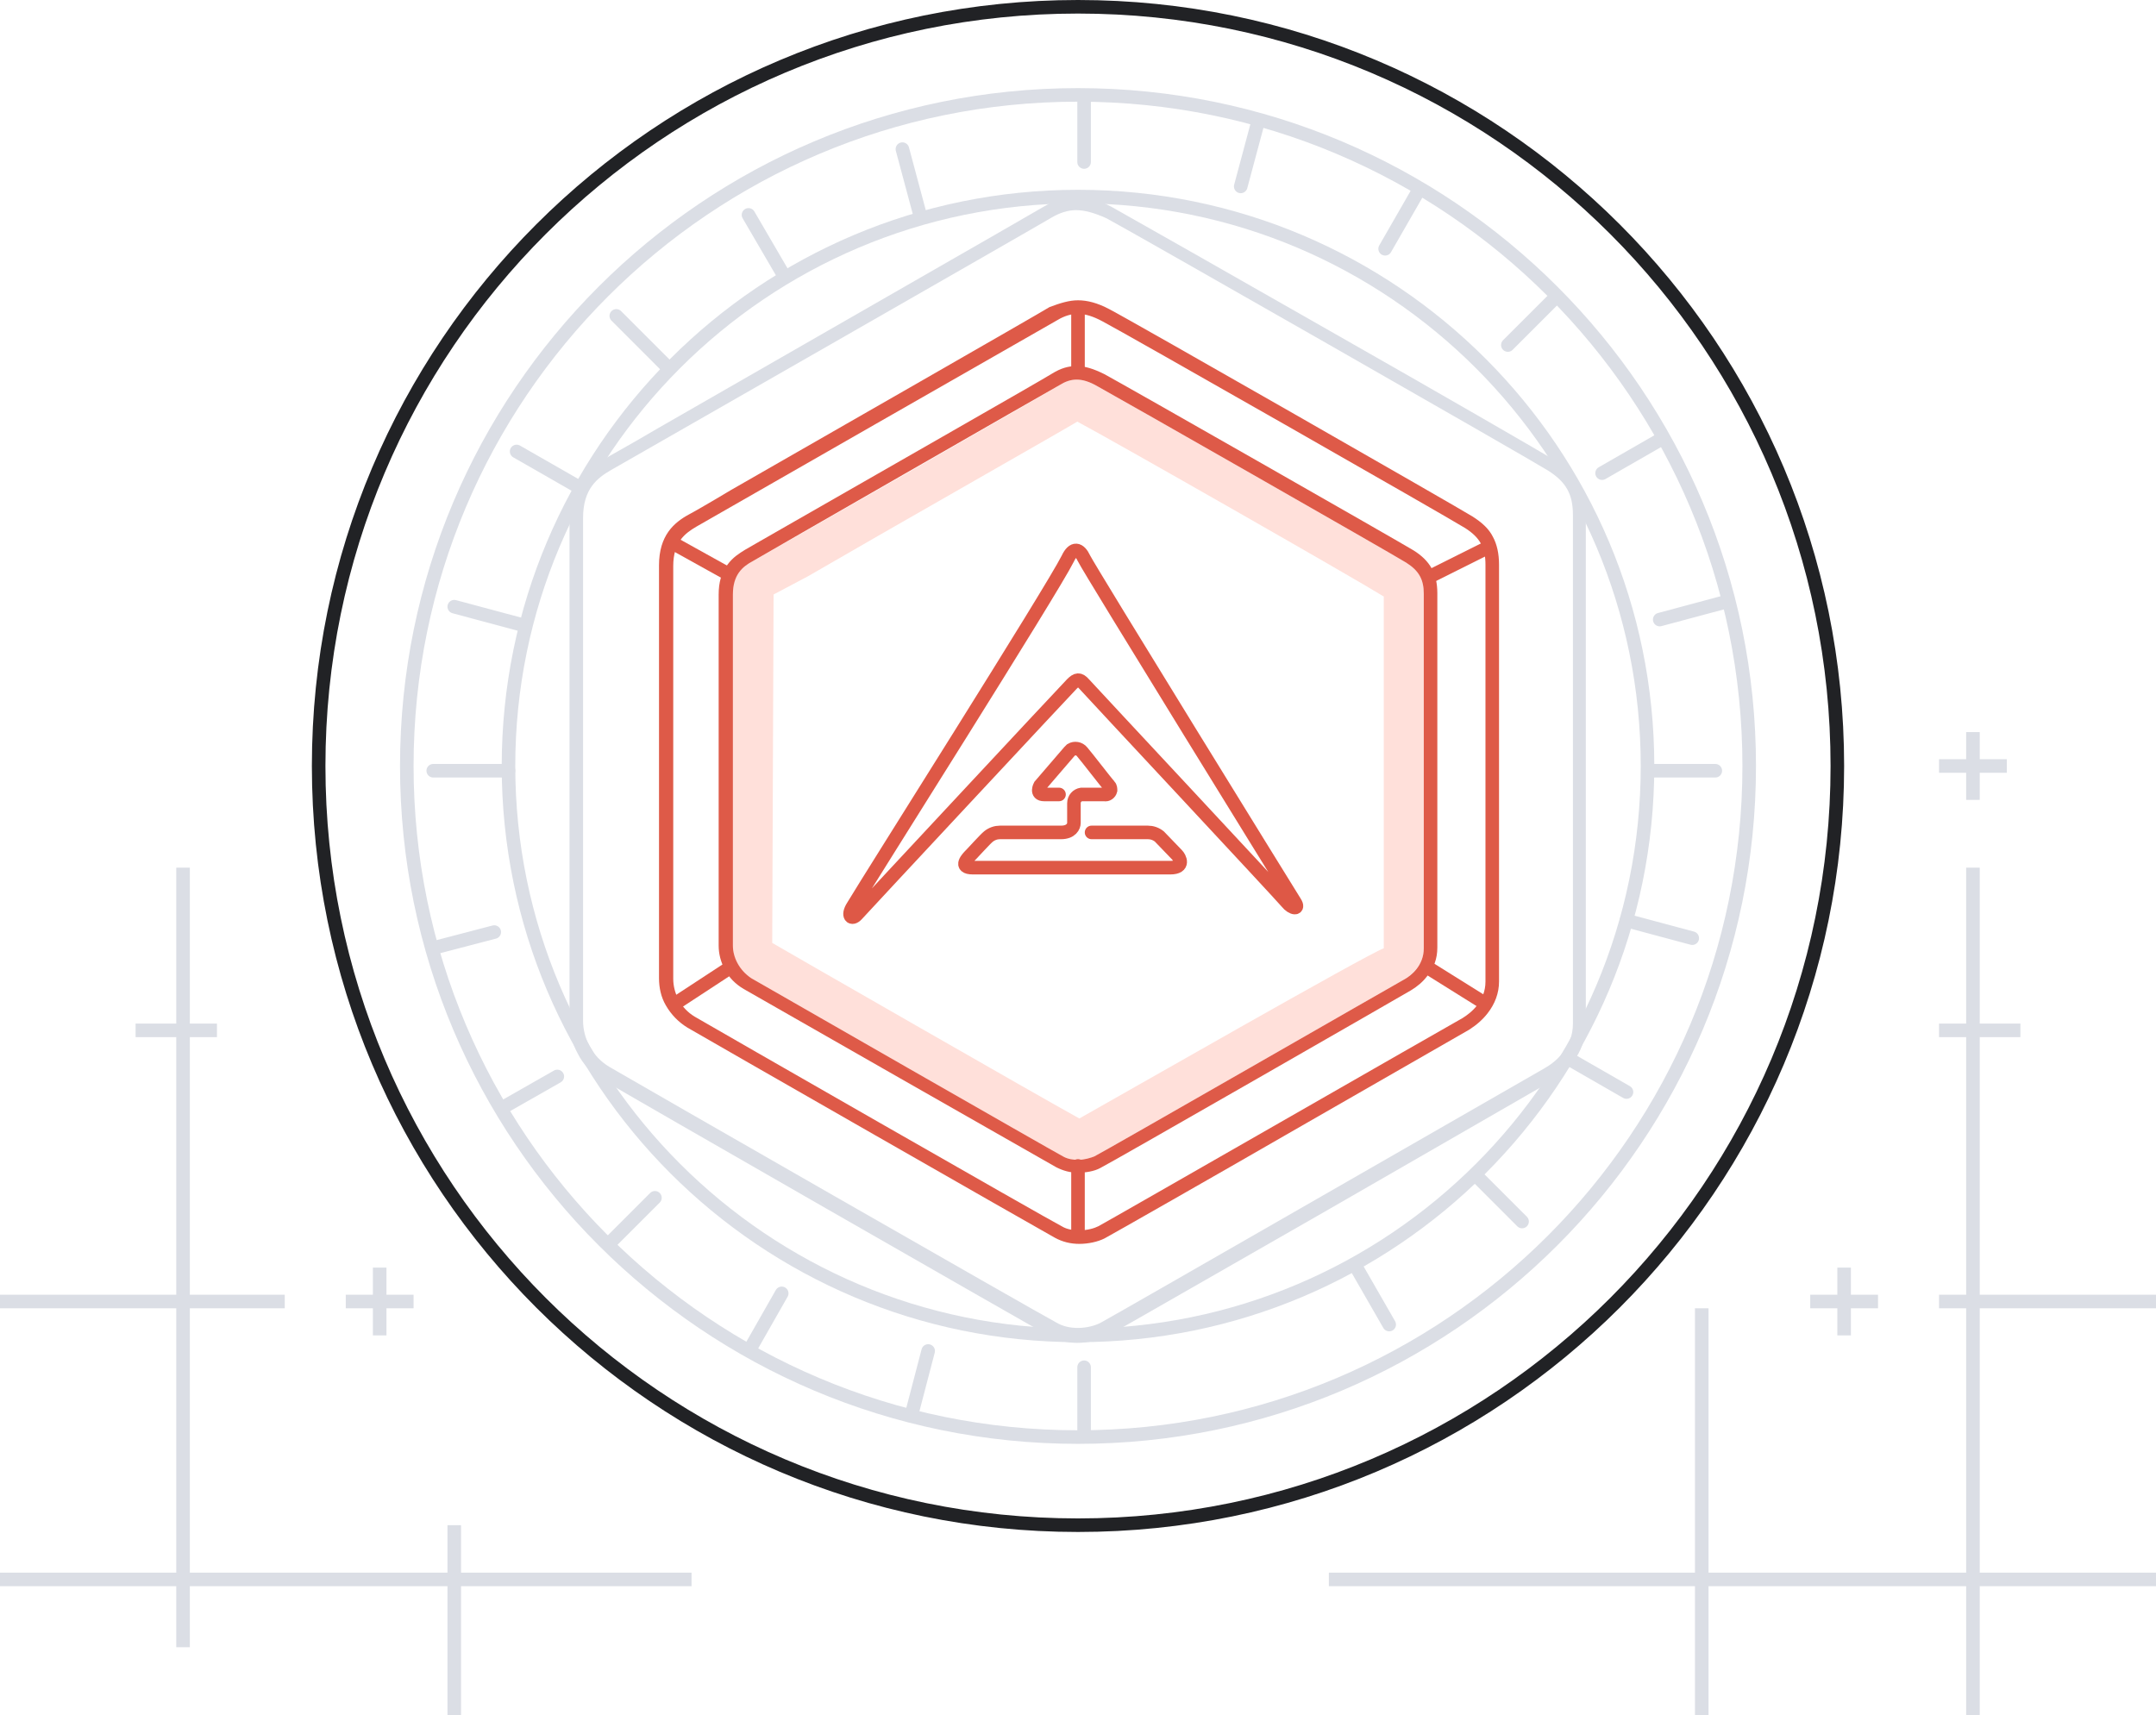
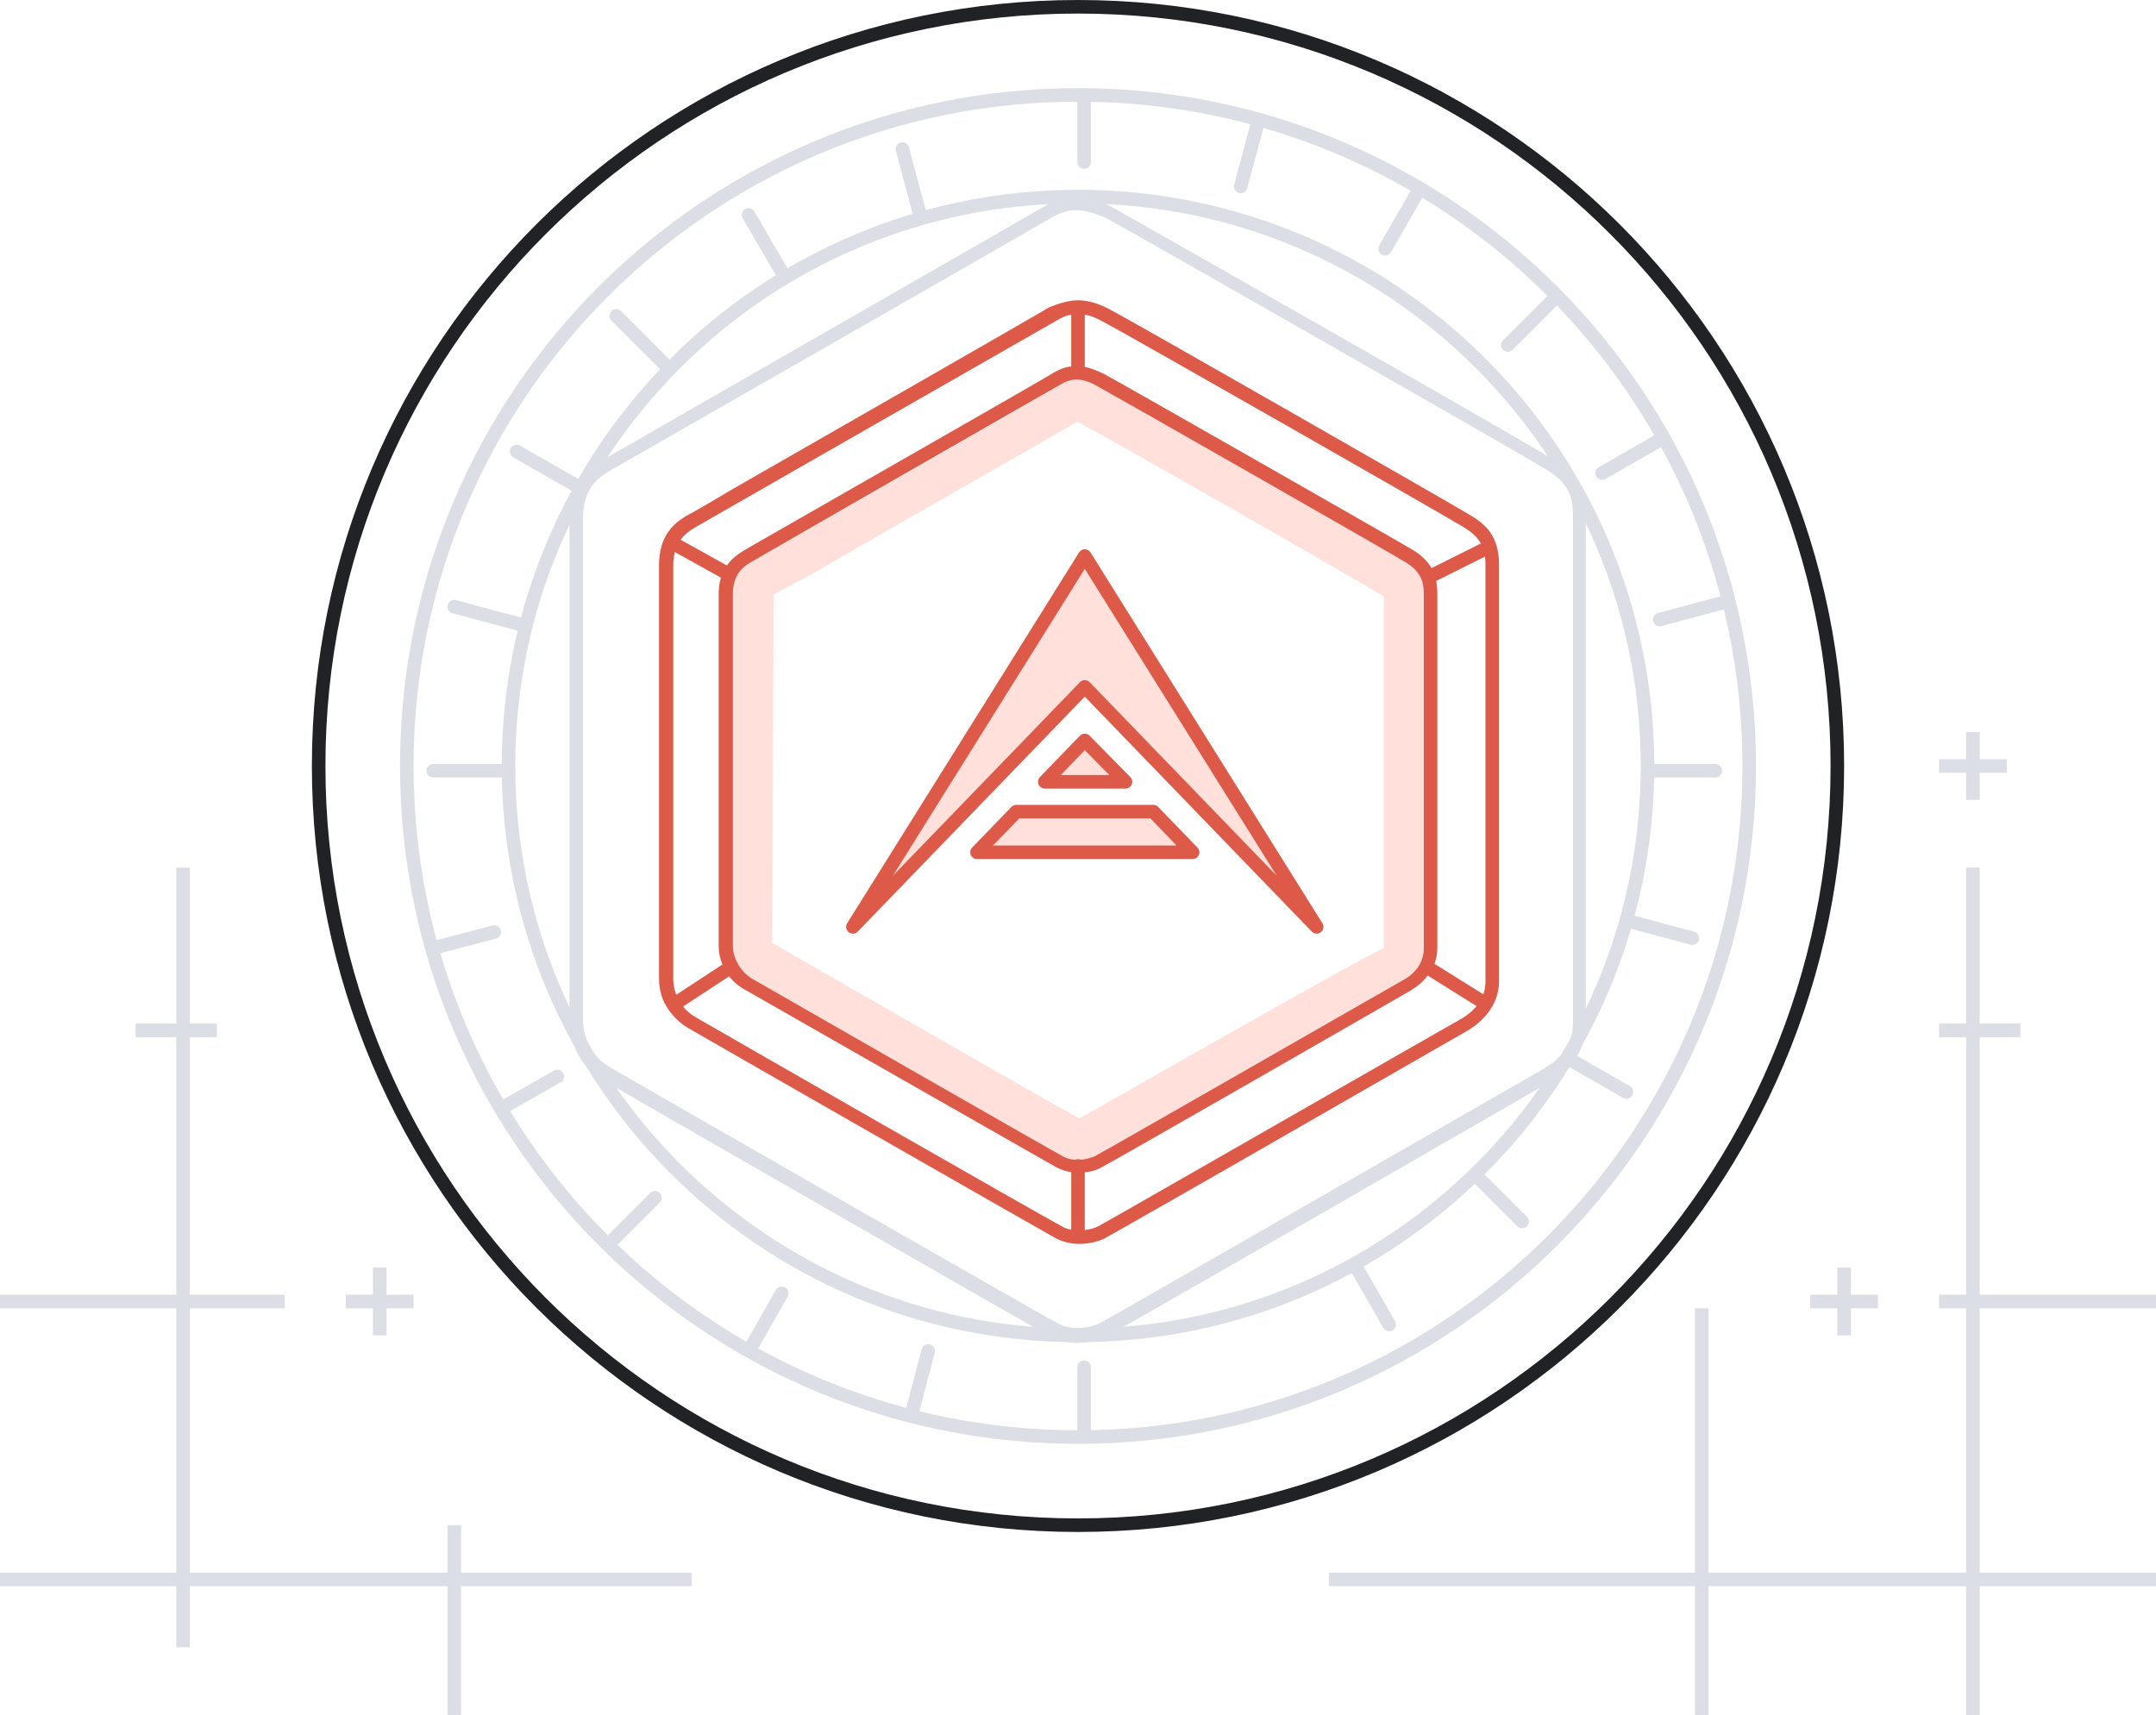
<svg xmlns="http://www.w3.org/2000/svg" version="1.1" id="Слой_1" x="0" y="0" viewBox="0 0 318 253" xml:space="preserve">
  <g id="images" transform="translate(-524 -212)">
-     <path id="Прямоугольник_1_копия_13" d="M814 465v-19h-38v19h-2v-19h-54v-2h54v-39h2v39h38v-39h-4v-2h4v-38h-4v-2h4v-23h2v23h6v2h-6v38h26v2h-26v39h26v2h-26v19h-2zm-19-56v-4h-4v-2h4v-4h2v4h4v2h-4v4h-2zm19-79v-4h-4v-2h4v-4h2v4h4v2h-4v4h-2z" fill="#dbdee5" />
-     <path id="Прямоугольник_1_копия_14" d="M590 465v-19h-38v9h-2v-9h-26v-2h26v-39h-26v-2h26v-38h-6v-2h6v-23h2v23h4v2h-4v38h14v2h-14v39h38v-7h2v7h34v2h-34v19h-2zm-11-56v-4h-4v-2h4v-4h2v4h4v2h-4v4h-2z" fill="#dbdee5" />
+     <path id="Прямоугольник_1_копия_13" fill="#DBDEE5" d="M814 465v-19h-38v19h-2v-19h-54v-2h54v-39h2v39h38v-39h-4v-2h4v-38h-4v-2h4v-23h2v23h6v2h-6v38h26v2h-26v39h26v2h-26v19h-2zm-19-56v-4h-4v-2h4v-4h2v4h4v2h-4v4h-2zm19-79v-4h-4v-2h4v-4h2v4h4v2h-4v4h-2z" />
+     <path id="Прямоугольник_1_копия_14" fill="#DBDEE5" d="M590 465v-19h-38v9h-2v-9h-26v-2h26v-39h-26v-2h26v-38h-6v-2h6v-23h2v23h4v2h-4v38h14v2h-14v39h38v-7h2v7h34v2h-34v19h-2zm-11-56v-4h-4v-2h4v-4h2v4h4v2h-4v4h-2z" />
    <g id="Группа_1_копия">
      <g id="Эллипс_3693" transform="translate(583 225)" fill="none">
        <circle cx="100" cy="100" r="100" />
-         <circle cx="100" cy="100" r="99" stroke="#dbdee5" stroke-width="2" />
+         <circle stroke="#DBDEE5" stroke-width="2" cx="100" cy="100" r="99" />
      </g>
      <g id="Эллипс_3693_копия" transform="translate(598 240)" fill="none">
        <circle cx="85" cy="85" r="85" />
-         <circle cx="85" cy="85" r="84" stroke="#dbdee5" stroke-width="2" />
+         <circle stroke="#DBDEE5" stroke-width="2" cx="85" cy="85" r="84" />
      </g>
-       <g id="Группа_2" fill="none" stroke="#dbdee5" stroke-width="2" stroke-linecap="round">
+       <g id="Группа_2" fill="none" stroke="#DBDEE5" stroke-width="2" stroke-linecap="round">
        <path id="Фигура_1141" d="M591 301.5l9.7 2.6m163.2 43.7l9.7 2.6" />
        <path id="Фигура_1141_копия" d="M709.6 229.8l-2.6 9.7m-46.1 171.8l-2.3 8.8" />
        <path id="Фигура_1141_копия_2" d="M634.4 243.7l4.9 8.4m84.6 146.6l5 8.7" />
        <path id="Фигура_1141_копия_2-2" d="M769 276.8l-8.7 5m-154.1 89l-7.9 4.5" />
        <path id="Фигура_1141_копия_3" d="M600.2 278.6l9.6 5.5m145.4 84l8.7 5" />
        <path id="Фигура_1141_копия_3-2" d="M733.3 240l-5 8.7m-89 154.1l-4.5 7.9" />
        <path id="Фигура_1141_копия_3-3" d="M657.1 234l2.6 9.7" />
        <path id="Фигура_1141_копия_3-4" d="M778.5 300.8l-9.7 2.6m-171.9 46.1l-8.8 2.3" />
        <path id="Фигура_1141_копия_4" d="M587.9 325.7H599m168.9 0h9.1" />
        <path id="Фигура_1141_копия_4-2" d="M683.9 226.4v9.5m0 177.8v10" />
        <path id="Фигура_1141_копия_4-3" d="M614.9 258.6l7.8 7.8m119.4 119.4l6.4 6.4" />
        <path id="Фигура_1141_копия_4-4" d="M753.5 255.8l-7.1 7.1M620.6 388.7l-6.2 6.2" />
      </g>
      <g id="Фигура_11_копия_11">
-         <path d="M756 288.2c.2-2.7-1.2-5.3-3.7-6.6-2.7-1.7-61.7-35.4-65.1-37.2s-5.6-1.7-8.1-.2-62.8 36-64.9 37.2-4.2 2.8-4.2 7.1v74.2c0 2.8 1.5 5.4 3.9 6.8 2.7 1.6 63.4 36.4 65.9 37.7 2.1 1 4.5 1 6.6 0 1.2-.6 63.8-36.6 65.4-37.5s4.2-3 4.2-6.6v-74.9z" fill="none" />
-         <path d="M682.7 243c-1.2 0-2.4.4-3.6 1.1-2.5 1.5-62.8 36-64.9 37.2-2.1 1.2-4.2 2.8-4.2 7.1v74.2c0 2.4 1.2 5.2 3.9 6.8 2.7 1.6 63.4 36.4 65.9 37.7 1 .6 2.1.8 3.2.8 1.4 0 2.7-.4 3.4-.8 1.2-.6 63.8-36.6 65.4-37.5 1.6-.9 4.2-3 4.2-6.6v-75c0-3.1-1-4.9-3.7-6.6s-61.7-35.4-65.1-37.2c-1.8-.8-3.2-1.2-4.5-1.2m0-2c1.6 0 3.4.5 5.4 1.6 1.8 1 18.2 10.3 32.9 18.7 14.6 8.3 30.9 17.7 32.3 18.6 3.3 2 4.6 4.5 4.6 8.3v75c0 2-.7 3.9-1.9 5.5-.8 1.1-1.9 2-3.2 2.8-.9.5-18 10.4-32.8 18.9-11.9 6.8-31.9 18.3-32.7 18.7-1.2.6-2.8 1-4.4 1-1.5 0-2.9-.3-4.1-1-2.6-1.4-63.3-36.2-65.9-37.8-1.6-.9-2.9-2.3-3.7-3.9-.8-1.5-1.2-3.1-1.2-4.7v-74.2c0-2.4.5-4.3 1.7-5.8 1-1.4 2.3-2.3 3.5-3 .4-.3 3.4-1.9 7.8-4.5 16.5-9.5 55.1-31.6 57.1-32.8 1.6-.9 3-1.4 4.6-1.4z" fill="#dbdee5" />
+         <path fill="none" d="M756 288.2c.2-2.7-1.2-5.3-3.7-6.6-2.7-1.7-61.7-35.4-65.1-37.2s-5.6-1.7-8.1-.2-62.8 36-64.9 37.2-4.2 2.8-4.2 7.1v74.2c0 2.8 1.5 5.4 3.9 6.8 2.7 1.6 63.4 36.4 65.9 37.7 2.1 1 4.5 1 6.6 0 1.2-.6 63.8-36.6 65.4-37.5s4.2-3 4.2-6.6v-74.9z" />
+         <path fill="#DBDEE5" d="M682.7 243c-1.2 0-2.4.4-3.6 1.1-2.5 1.5-62.8 36-64.9 37.2-2.1 1.2-4.2 2.8-4.2 7.1v74.2c0 2.4 1.2 5.2 3.9 6.8 2.7 1.6 63.4 36.4 65.9 37.7 1 .6 2.1.8 3.2.8 1.4 0 2.7-.4 3.4-.8 1.2-.6 63.8-36.6 65.4-37.5 1.6-.9 4.2-3 4.2-6.6v-75c0-3.1-1-4.9-3.7-6.6s-61.7-35.4-65.1-37.2c-1.8-.8-3.2-1.2-4.5-1.2m0-2c1.6 0 3.4.5 5.4 1.6 1.8 1 18.2 10.3 32.9 18.7 14.6 8.3 30.9 17.7 32.3 18.6 3.3 2 4.6 4.5 4.6 8.3v75c0 2-.7 3.9-1.9 5.5-.8 1.1-1.9 2-3.2 2.8-.9.5-18 10.4-32.8 18.9-11.9 6.8-31.9 18.3-32.7 18.7-1.2.6-2.8 1-4.4 1-1.5 0-2.9-.3-4.1-1-2.6-1.4-63.3-36.2-65.9-37.8-1.6-.9-2.9-2.3-3.7-3.9-.8-1.5-1.2-3.1-1.2-4.7v-74.2c0-2.4.5-4.3 1.7-5.8 1-1.4 2.3-2.3 3.5-3 .4-.3 3.4-1.9 7.8-4.5 16.5-9.5 55.1-31.6 57.1-32.8 1.6-.9 3-1.4 4.6-1.4z" />
      </g>
      <g id="Фигура_11_копия_12">
-         <path d="M743.2 295.4c.2-2.2-1-4.4-3-5.4-2.2-1.4-50.6-29-53.5-30.5s-4.6-1.4-6.7-.2-51.6 29.5-53.3 30.5c-2.2 1-3.6 3.3-3.4 5.8v60.9c0 2.3 1.3 4.4 3.2 5.6 2.2 1.3 52.1 29.9 54.1 30.9 1.7.8 3.7.8 5.5 0 1-.5 52.4-30 53.7-30.7 2-1.1 3.3-3.1 3.4-5.4v-61.5z" fill="none" />
-         <path d="M683 258.3c-1 0-2 .3-3 .9-2.1 1.2-51.6 29.5-53.3 30.5s-3.4 2.3-3.4 5.8v60.9c0 2 1 4.3 3.2 5.6 2.2 1.3 52.1 29.9 54.1 30.9.8.5 1.8.6 2.6.6 1.2 0 2.2-.3 2.8-.6 1-.5 52.4-30 53.7-30.7 1.3-.8 3.4-2.5 3.4-5.4v-61.5c0-2.5-.8-4-3-5.4s-50.6-29-53.5-30.5c-1.3-.7-2.5-1.1-3.6-1.1m0-2c1.4 0 2.9.4 4.6 1.3 3.3 1.7 51.7 29.4 53.6 30.6 1.4.9 2.4 1.8 3 3 .6 1.1.9 2.5.9 4.1v61.5c0 1.7-.6 3.3-1.7 4.7-.7.9-1.6 1.7-2.7 2.4-.7.4-14.8 8.5-27 15.5-9.7 5.6-26.2 15-26.8 15.3-1 .5-2.4.8-3.7.8s-2.5-.3-3.6-.9c-2.2-1.2-52-29.7-54.2-31-1.3-.8-2.4-1.9-3.2-3.3-.7-1.2-1-2.6-1-4v-60.9c0-4.4 2.2-6.3 4.4-7.5.4-.2 2.7-1.5 6.2-3.6 13.6-7.8 45.4-26 47-27 1.6-.6 2.9-1 4.2-1z" fill="#de5a48" />
+         <path fill="none" d="M743.2 295.4c.2-2.2-1-4.4-3-5.4-2.2-1.4-50.6-29-53.5-30.5s-4.6-1.4-6.7-.2-51.6 29.5-53.3 30.5c-2.2 1-3.6 3.3-3.4 5.8v60.9c0 2.3 1.3 4.4 3.2 5.6 2.2 1.3 52.1 29.9 54.1 30.9 1.7.8 3.7.8 5.5 0 1-.5 52.4-30 53.7-30.7 2-1.1 3.3-3.1 3.4-5.4v-61.5z" />
+         <path fill="#DE5A48" d="M683 258.3c-1 0-2 .3-3 .9-2.1 1.2-51.6 29.5-53.3 30.5s-3.4 2.3-3.4 5.8v60.9c0 2 1 4.3 3.2 5.6 2.2 1.3 52.1 29.9 54.1 30.9.8.5 1.8.6 2.6.6 1.2 0 2.2-.3 2.8-.6 1-.5 52.4-30 53.7-30.7 1.3-.8 3.4-2.5 3.4-5.4v-61.5c0-2.5-.8-4-3-5.4s-50.6-29-53.5-30.5c-1.3-.7-2.5-1.1-3.6-1.1m0-2c1.4 0 2.9.4 4.6 1.3 3.3 1.7 51.7 29.4 53.6 30.6 1.4.9 2.4 1.8 3 3 .6 1.1.9 2.5.9 4.1v61.5c0 1.7-.6 3.3-1.7 4.7-.7.9-1.6 1.7-2.7 2.4-.7.4-14.8 8.5-27 15.5-9.7 5.6-26.2 15-26.8 15.3-1 .5-2.4.8-3.7.8s-2.5-.3-3.6-.9c-2.2-1.2-52-29.7-54.2-31-1.3-.8-2.4-1.9-3.2-3.3-.7-1.2-1-2.6-1-4v-60.9c0-4.4 2.2-6.3 4.4-7.5.4-.2 2.7-1.5 6.2-3.6 13.6-7.8 45.4-26 47-27 1.6-.6 2.9-1 4.2-1z" />
      </g>
      <g id="Фигура_11_копия_13">
-         <path d="M734 299.5c.1-1.9-.9-3.7-2.6-4.6-1.9-1.2-43.1-24.7-45.5-26s-3.9-1.2-5.7-.2-43.9 25.1-45.3 26c-1.9.9-3.1 2.8-2.9 4.9v51.8c0 2 1.1 3.8 2.7 4.8 1.9 1.1 44.3 25.4 46 26.3 1.5.7 3.2.7 4.6 0 .9-.4 44.6-25.5 45.7-26.1 1.7-.9 2.8-2.6 2.9-4.6l.1-52.3z" fill="none" />
-         <path d="M682.9 274.2c-3.7 2.2-28.7 16.4-39.7 22.8l-5.1 2.7-.2 51.4c1.7 1 40 23 45.3 25.9 5-2.8 42.9-24.5 44.9-25.1V300c-4-2.5-40.1-23.1-45.2-25.8m-.1-6.2c.9 0 1.9.3 3.1 1 2.4 1.3 43.6 24.8 45.5 26s2.6 2.5 2.6 4.6v52.3c0 2.5-1.8 3.9-2.9 4.6-1.1.6-44.8 25.7-45.7 26.1-.5.3-1.4.5-2.4.5-.7 0-1.5-.1-2.2-.5-1.7-.9-44.1-25.2-46-26.3-1.9-1.1-2.7-3.1-2.7-4.8v-51.8c0-3 1.4-4.1 2.9-4.9s43.6-24.9 45.3-26c.8-.5 1.6-.8 2.5-.8z" fill="#ffe0da" />
+         <path fill="none" d="M734 299.5c.1-1.9-.9-3.7-2.6-4.6-1.9-1.2-43.1-24.7-45.5-26s-3.9-1.2-5.7-.2-43.9 25.1-45.3 26c-1.9.9-3.1 2.8-2.9 4.9v51.8c0 2 1.1 3.8 2.7 4.8 1.9 1.1 44.3 25.4 46 26.3 1.5.7 3.2.7 4.6 0 .9-.4 44.6-25.5 45.7-26.1 1.7-.9 2.8-2.6 2.9-4.6l.1-52.3z" />
+         <path fill="#FFE0DA" d="M682.9 274.2c-3.7 2.2-28.7 16.4-39.7 22.8l-5.1 2.7-.2 51.4c1.7 1 40 23 45.3 25.9 5-2.8 42.9-24.5 44.9-25.1V300c-4-2.5-40.1-23.1-45.2-25.8m-.1-6.2c.9 0 1.9.3 3.1 1 2.4 1.3 43.6 24.8 45.5 26s2.6 2.5 2.6 4.6v52.3c0 2.5-1.8 3.9-2.9 4.6-1.1.6-44.8 25.7-45.7 26.1-.5.3-1.4.5-2.4.5-.7 0-1.5-.1-2.2-.5-1.7-.9-44.1-25.2-46-26.3-1.9-1.1-2.7-3.1-2.7-4.8v-51.8c0-3 1.4-4.1 2.9-4.9s43.6-24.9 45.3-26c.8-.5 1.6-.8 2.5-.8z" />
      </g>
      <g id="Фигура_11_копия_14">
-         <path d="M734 299.5c.1-1.9-.9-3.7-2.6-4.6-1.9-1.2-43.1-24.7-45.5-26s-3.9-1.2-5.7-.2-43.9 25.1-45.3 26c-1.9.9-3.1 2.8-2.9 4.9v51.8c0 2 1.1 3.8 2.7 4.8 1.9 1.1 44.3 25.4 46 26.3 1.5.7 3.2.7 4.6 0 .9-.4 44.6-25.5 45.7-26.1 1.7-.9 2.8-2.6 2.9-4.6l.1-52.3z" fill="none" />
-         <path d="M682.8 268c-.9 0-1.7.3-2.5.8-1.8 1-43.8 25.1-45.3 26-1.5.8-2.9 2-2.9 4.9v51.8c0 1.7.9 3.6 2.7 4.8 1.9 1.1 44.3 25.4 46 26.3.7.4 1.5.5 2.2.5 1 0 1.9-.3 2.4-.5.9-.4 44.6-25.5 45.7-26.1 1.1-.6 2.9-2.1 2.9-4.6v-52.3c0-2.1-.7-3.4-2.6-4.6-1.9-1.2-43.1-24.7-45.5-26-1.2-.7-2.2-1-3.1-1m0-2c1.2 0 2.5.4 4.1 1.2 2.8 1.5 44 25 45.6 26 2.4 1.5 3.5 3.4 3.5 6.3v52.3c0 1.6-.5 3-1.5 4.2-.6.8-1.4 1.5-2.4 2.1-.3.2-44.7 25.7-45.8 26.2-.9.5-2.2.7-3.3.7-1.2 0-2.2-.3-3.2-.8-1.8-1-44.2-25.2-46.1-26.3-1.2-.7-2.2-1.7-2.8-2.9-.6-1.1-.9-2.3-.9-3.5v-51.8c0-1.8.4-3.2 1.3-4.4.8-1.1 1.8-1.7 2.6-2.2.3-.2 2.3-1.3 5.4-3.1 11.5-6.6 38.5-22 39.9-22.9 1.3-.8 2.4-1.1 3.6-1.1z" fill="#de5a48" />
+         <path fill="none" d="M734 299.5c.1-1.9-.9-3.7-2.6-4.6-1.9-1.2-43.1-24.7-45.5-26s-3.9-1.2-5.7-.2-43.9 25.1-45.3 26c-1.9.9-3.1 2.8-2.9 4.9v51.8c0 2 1.1 3.8 2.7 4.8 1.9 1.1 44.3 25.4 46 26.3 1.5.7 3.2.7 4.6 0 .9-.4 44.6-25.5 45.7-26.1 1.7-.9 2.8-2.6 2.9-4.6l.1-52.3z" />
+         <path fill="#DE5A48" d="M682.8 268c-.9 0-1.7.3-2.5.8-1.8 1-43.8 25.1-45.3 26-1.5.8-2.9 2-2.9 4.9v51.8c0 1.7.9 3.6 2.7 4.8 1.9 1.1 44.3 25.4 46 26.3.7.4 1.5.5 2.2.5 1 0 1.9-.3 2.4-.5.9-.4 44.6-25.5 45.7-26.1 1.1-.6 2.9-2.1 2.9-4.6v-52.3c0-2.1-.7-3.4-2.6-4.6-1.9-1.2-43.1-24.7-45.5-26-1.2-.7-2.2-1-3.1-1m0-2c1.2 0 2.5.4 4.1 1.2 2.8 1.5 44 25 45.6 26 2.4 1.5 3.5 3.4 3.5 6.3v52.3c0 1.6-.5 3-1.5 4.2-.6.8-1.4 1.5-2.4 2.1-.3.2-44.7 25.7-45.8 26.2-.9.5-2.2.7-3.3.7-1.2 0-2.2-.3-3.2-.8-1.8-1-44.2-25.2-46.1-26.3-1.2-.7-2.2-1.7-2.8-2.9-.6-1.1-.9-2.3-.9-3.5v-51.8c0-1.8.4-3.2 1.3-4.4.8-1.1 1.8-1.7 2.6-2.2.3-.2 2.3-1.3 5.4-3.1 11.5-6.6 38.5-22 39.9-22.9 1.3-.8 2.4-1.1 3.6-1.1z" />
      </g>
-       <path id="Фигура_1150" d="M743 293l-8 4" fill="none" stroke="#de5a48" stroke-width="2" />
-       <path id="Фигура_1150_копия" d="M631.6 354.8l-8.4 5.5" fill="none" stroke="#de5a48" stroke-width="2" />
-       <path id="Фигура_1151" d="M743 360l-8-5" fill="none" stroke="#de5a48" stroke-width="2" />
-       <path id="Фигура_1151_копия" d="M632 297l-9-5" fill="none" stroke="#de5a48" stroke-width="2" />
-       <path id="Фигура_1152" d="M683 267v-10" fill="none" stroke="#de5a48" stroke-width="2" />
-       <path id="Фигура_1152_копия" d="M683 394v-10" fill="none" stroke="#de5a48" stroke-width="2" stroke-linecap="round" />
-       <path id="Фигура_674" d="M649.8 345.7c-.9 1.4-.2 2.1.6 1.2s31-33.3 31.7-34 1.1-.8 1.8 0 29.1 31.2 29.9 32.2 1.9 1.1 1.2 0-30.4-49.2-31.1-50.7-1.6-1.7-2.4 0c-2.4 4.8-29.2 47.1-31.7 51.3z" fill="none" stroke="#de5846" stroke-width="2" />
-       <path id="Фигура_675_копия" d="M685 334.8h8.3c.6 0 1.2.2 1.7.6.4.4 2.2 2.3 2.6 2.7s1.2 1.9-1 1.9h-29.1c-2.2 0-.7-1.5-.3-1.9s2.1-2.3 2.6-2.7c.5-.4 1.1-.6 1.7-.6h9c1.5 0 1.9-.9 1.9-1.4v-2.9c0-.7.5-1.2 1.1-1.3h3.4c.4.1.8-.2.9-.6 0-.2 0-.5-.2-.7-.4-.4-3.3-4.2-4-5-.4-.5-1.1-.6-1.6-.3l-.3.3-4.3 5s-.7 1.3.6 1.3h2.2" fill="none" stroke="#de5846" stroke-width="2" stroke-linecap="round" />
+       <path id="Фигура_1150" fill="none" stroke="#DE5A48" stroke-width="2" d="M743 293l-8 4" />
+       <path id="Фигура_1150_копия" fill="none" stroke="#DE5A48" stroke-width="2" d="M631.6 354.8l-8.4 5.5" />
+       <path id="Фигура_1151" fill="none" stroke="#DE5A48" stroke-width="2" d="M743 360l-8-5" />
+       <path id="Фигура_1151_копия" fill="none" stroke="#DE5A48" stroke-width="2" d="M632 297l-9-5" />
+       <path id="Фигура_1152" fill="none" stroke="#DE5A48" stroke-width="2" d="M683 267v-10" />
+       <path id="Фигура_1152_копия" fill="none" stroke="#DE5A48" stroke-width="2" stroke-linecap="round" d="M683 394v-10" />
      <g id="Эллипс_78" transform="translate(570 212)" fill="none">
        <circle cx="113" cy="113" r="113" />
-         <circle cx="113" cy="113" r="112" stroke="#212225" stroke-width="2" />
+         <circle stroke="#212225" stroke-width="2" cx="113" cy="113" r="112" />
+       </g>
+       <g id="Logo_ARK.io_Symbol_Black" transform="translate(649.801 294.033)">
+         <path id="ARK" fill="#FFE0DA" stroke="#DE5A48" stroke-width="2" stroke-linecap="round" stroke-linejoin="round" d="M34.2 19.3L0 54.7 34.2 0l34.2 54.7-34.2-35.4zM24.1 37.7h20.2l5.8 6H18.3l5.8-6zm4.2-4.4l5.9-6.1 6 6.1H28.3z" />
      </g>
    </g>
  </g>
</svg>
